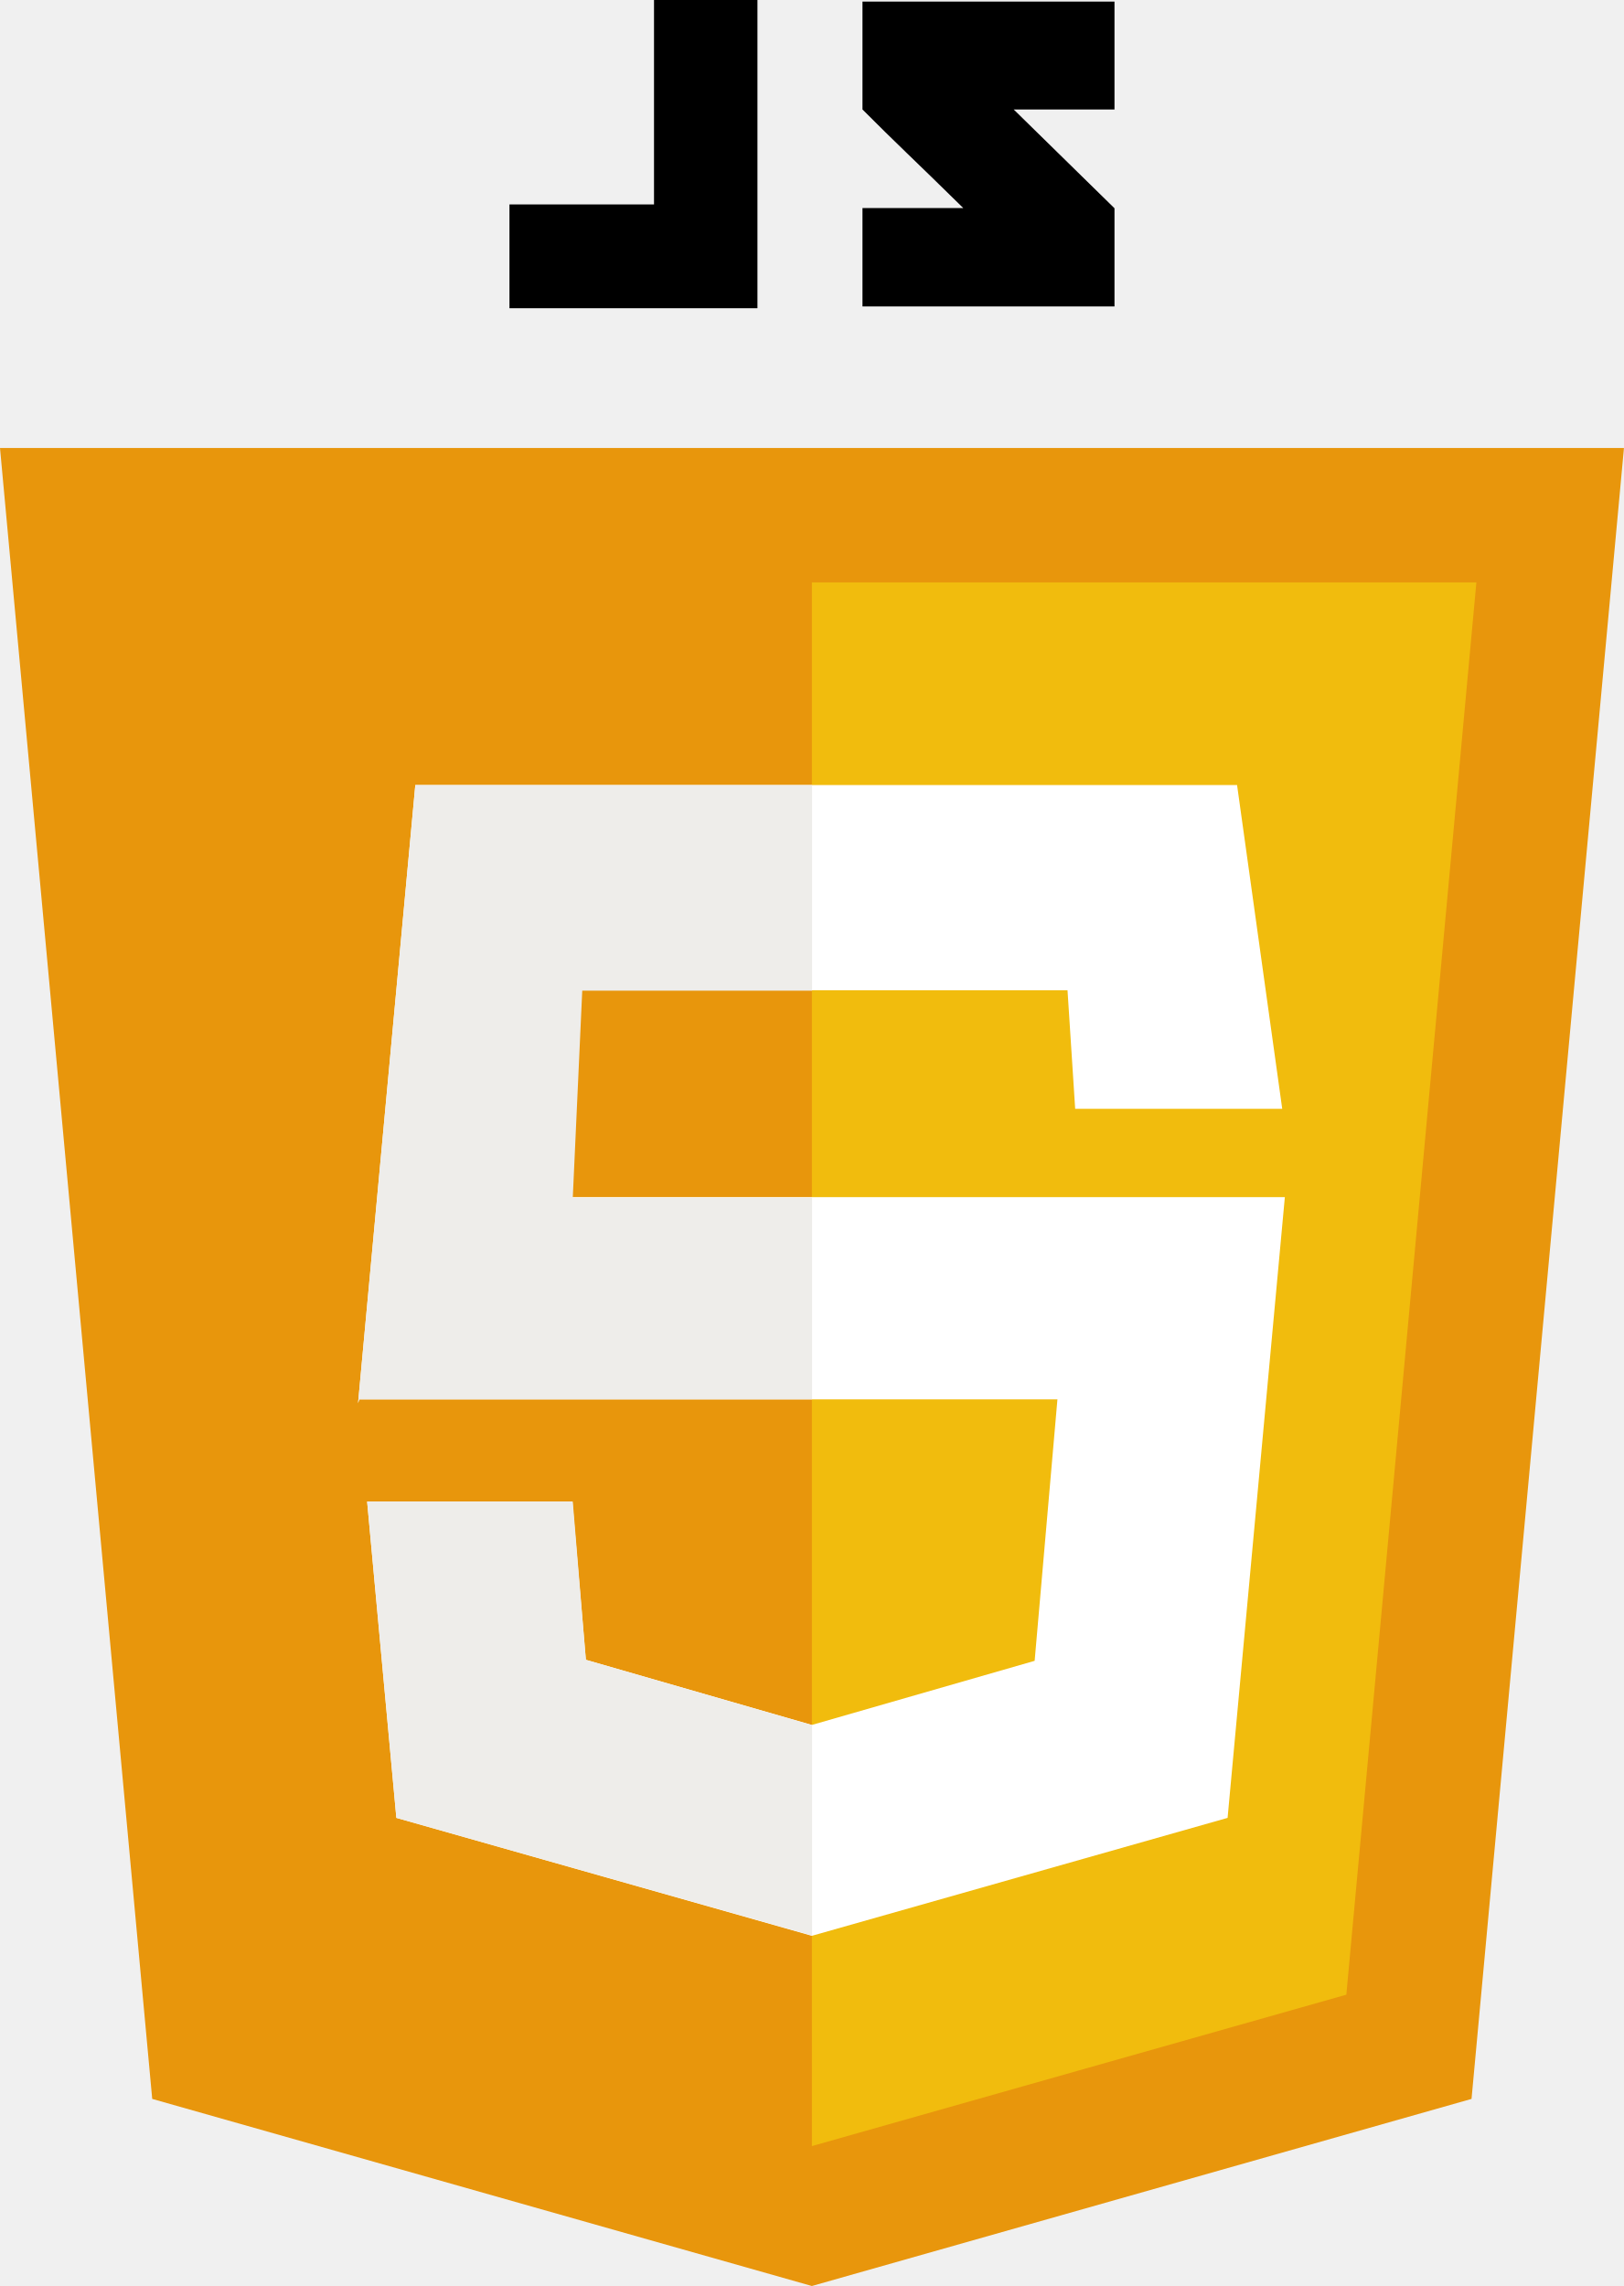
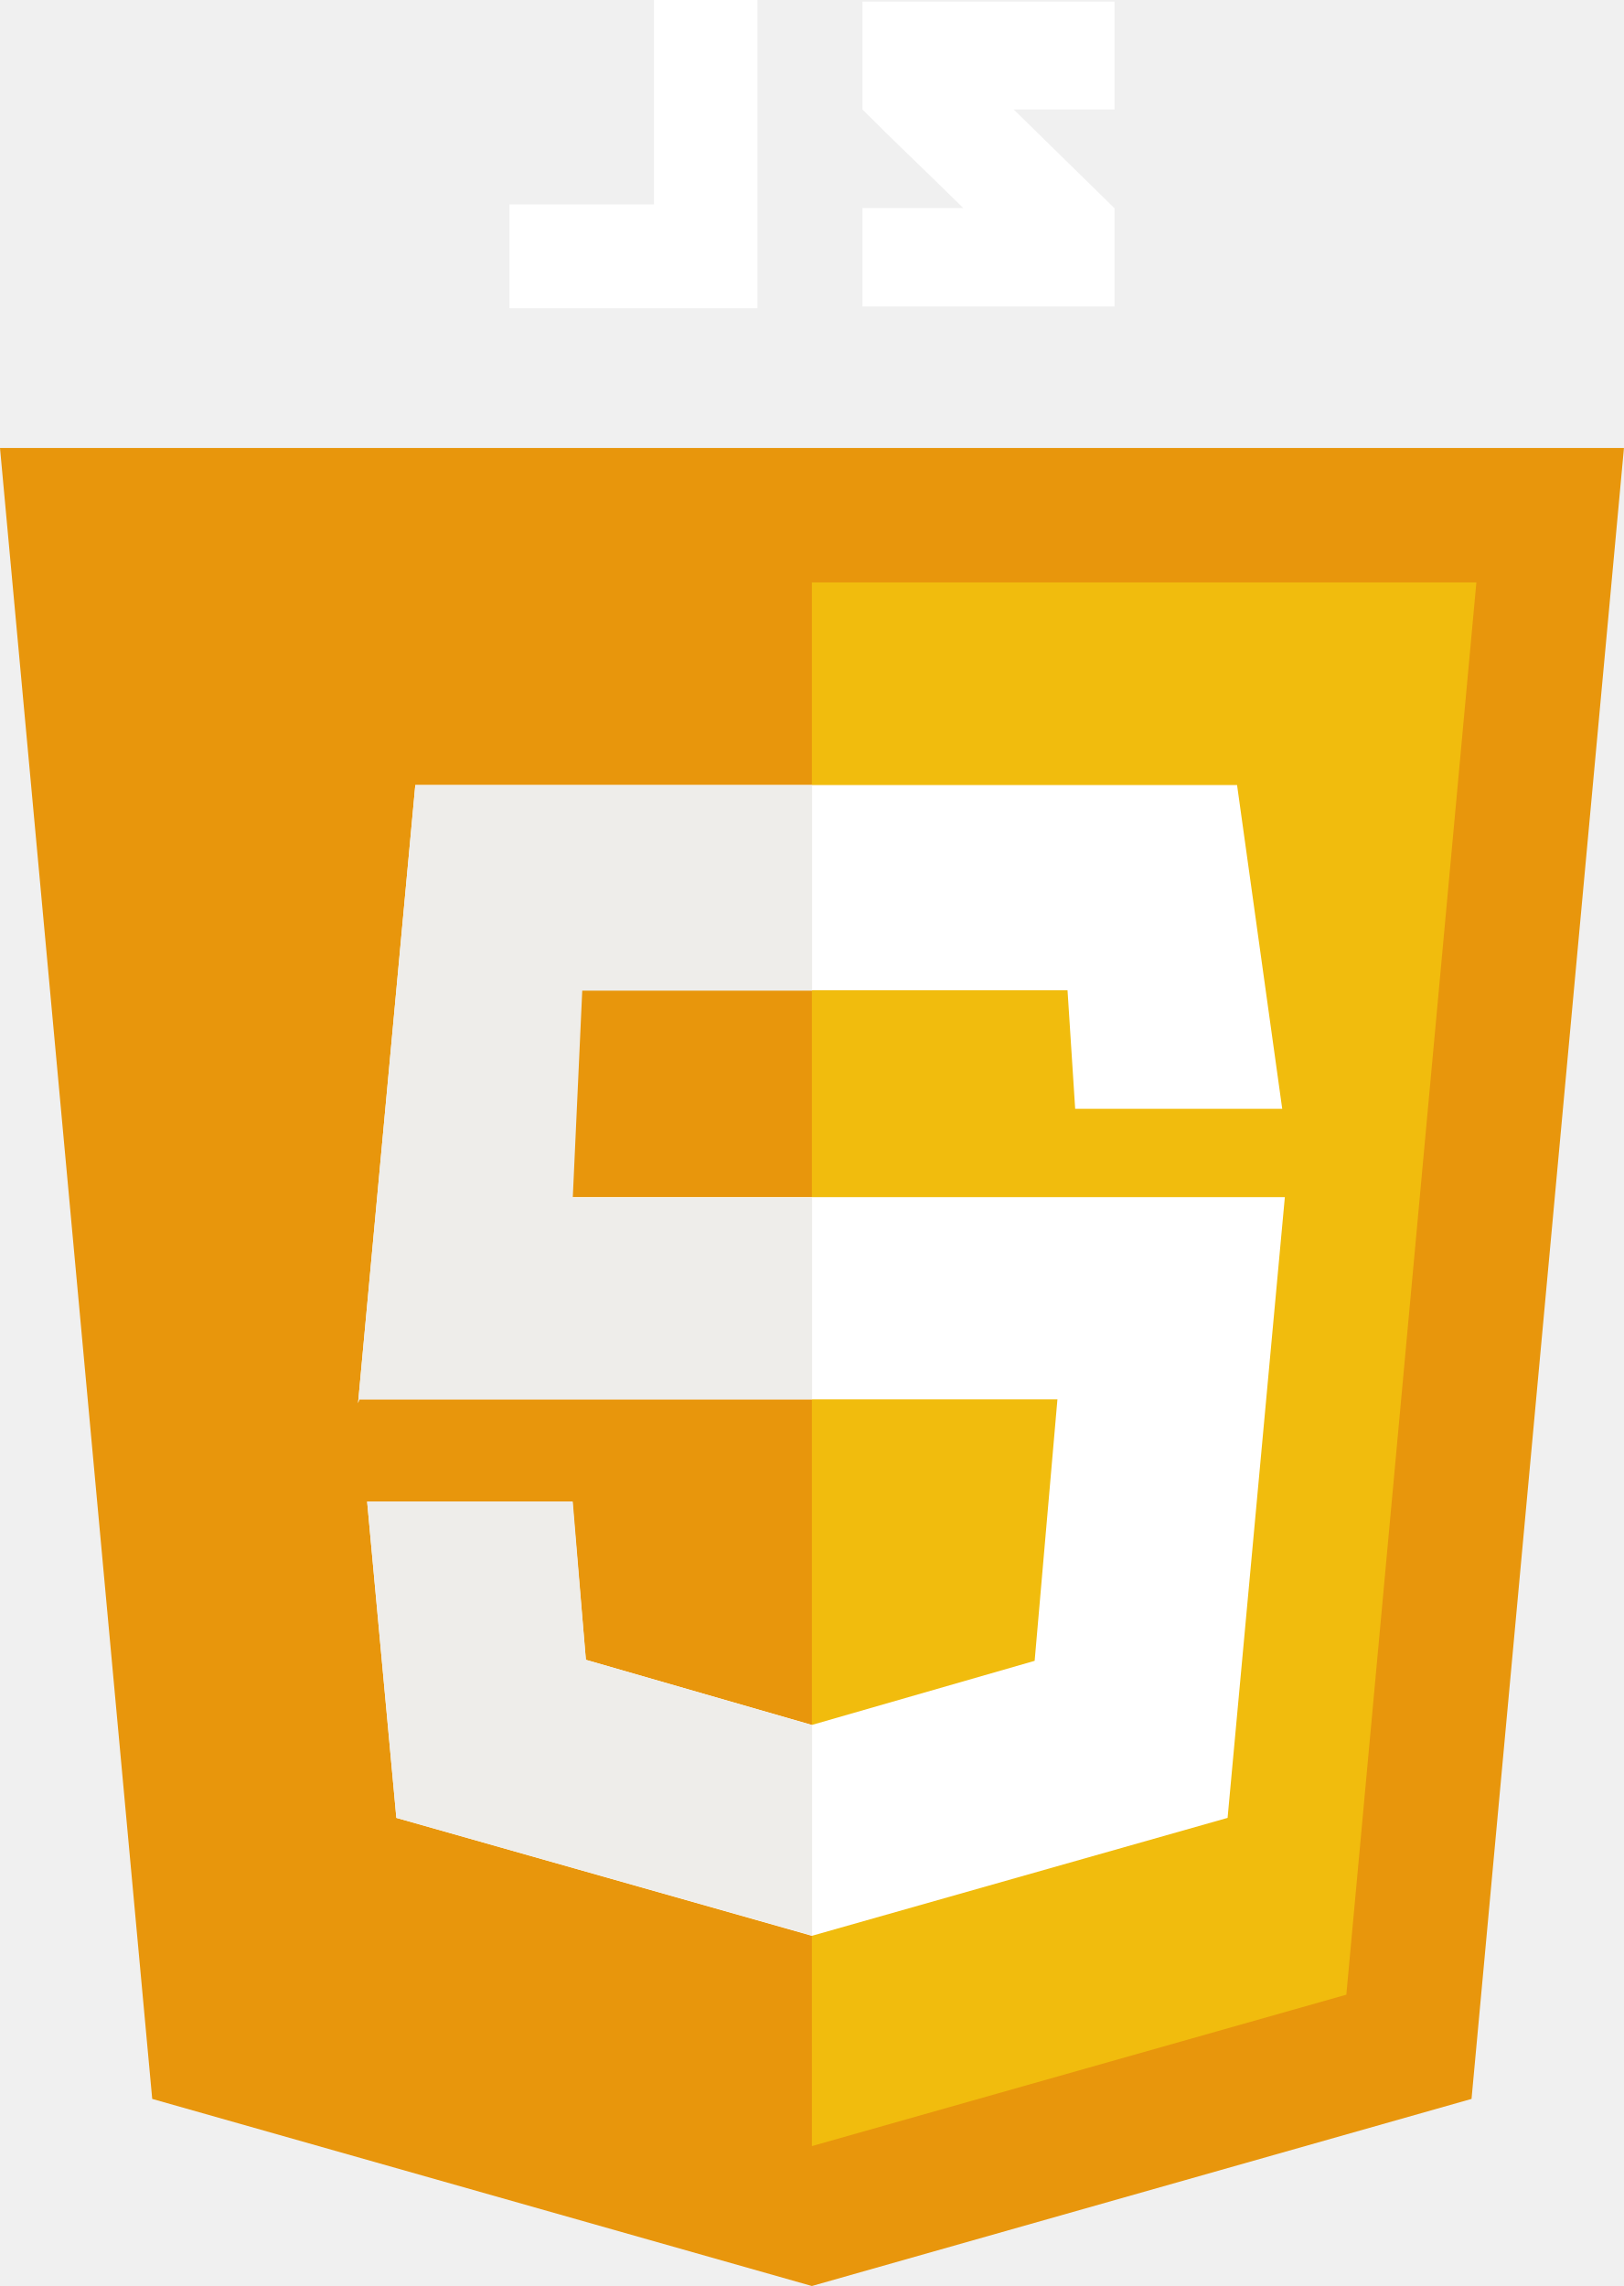
<svg xmlns="http://www.w3.org/2000/svg" id="Layer_1" data-name="Layer 1" viewBox="0 0 80.55 113.39">
  <polygon points="80.55 22.22 40.27 22.22 40.27 22.22 0 22.22 7.55 104.11 40.27 113.39 40.27 113.39 40.27 113.39 40.27 113.39 40.27 113.39 72.99 104.11 80.55 22.22" style="fill:#e8960c" />
  <polygon points="40.27 28.89 40.27 106.45 40.27 106.45 66.78 98.94 73.23 28.89 40.27 28.89" style="fill:#f1bc0d" />
  <polygon points="61.36 38.94 20.6 38.94 17.76 69.6 17.82 69.41 52.45 69.41 51.32 82.38 40.27 85.56 29.06 82.33 28.39 74.48 18.21 74.48 19.66 90.17 40.27 96.02 60.89 90.17 63.73 59.38 26.98 59.38 27.45 49.12 52.95 49.12 53.33 55 63.6 55 61.36 38.94" style="fill:#fff" />
  <path d="M70.87,53.11H51.19L48.35,83.77l.06-.19H70.87v-10H59l.47-10.27H70.87ZM59,88.65H48.8l1.45,15.69,20.62,5.84V99.74L59.65,96.5Z" transform="translate(-30.59 -14.17)" style="fill:#eeedea" />
-   <polygon points="32.44 10.14 25.27 10.14 25.27 15.29 32.44 15.29 36.27 15.29 37.57 15.29 37.57 0 32.44 0 32.44 10.14" />
-   <path d="M85.87,14.25H73.37V19.6c1.67,1.68,2.55,2.48,5,4.89h-5v4.88h12.5V24.5l-5-4.9h5Z" transform="translate(-30.59 -14.17)" />
+   <polygon points="32.44 10.14 25.27 10.14 25.27 15.29 32.44 15.29 36.27 15.29 37.57 15.29 37.57 0 32.44 0 32.44 10.14" style="fill:#fff" />
+   <path d="M85.87,14.25H73.37V19.6c1.67,1.68,2.55,2.48,5,4.89h-5v4.88h12.5V24.5l-5-4.9h5Z" transform="translate(-30.59 -14.17)" style="fill:#fff" />
</svg>
